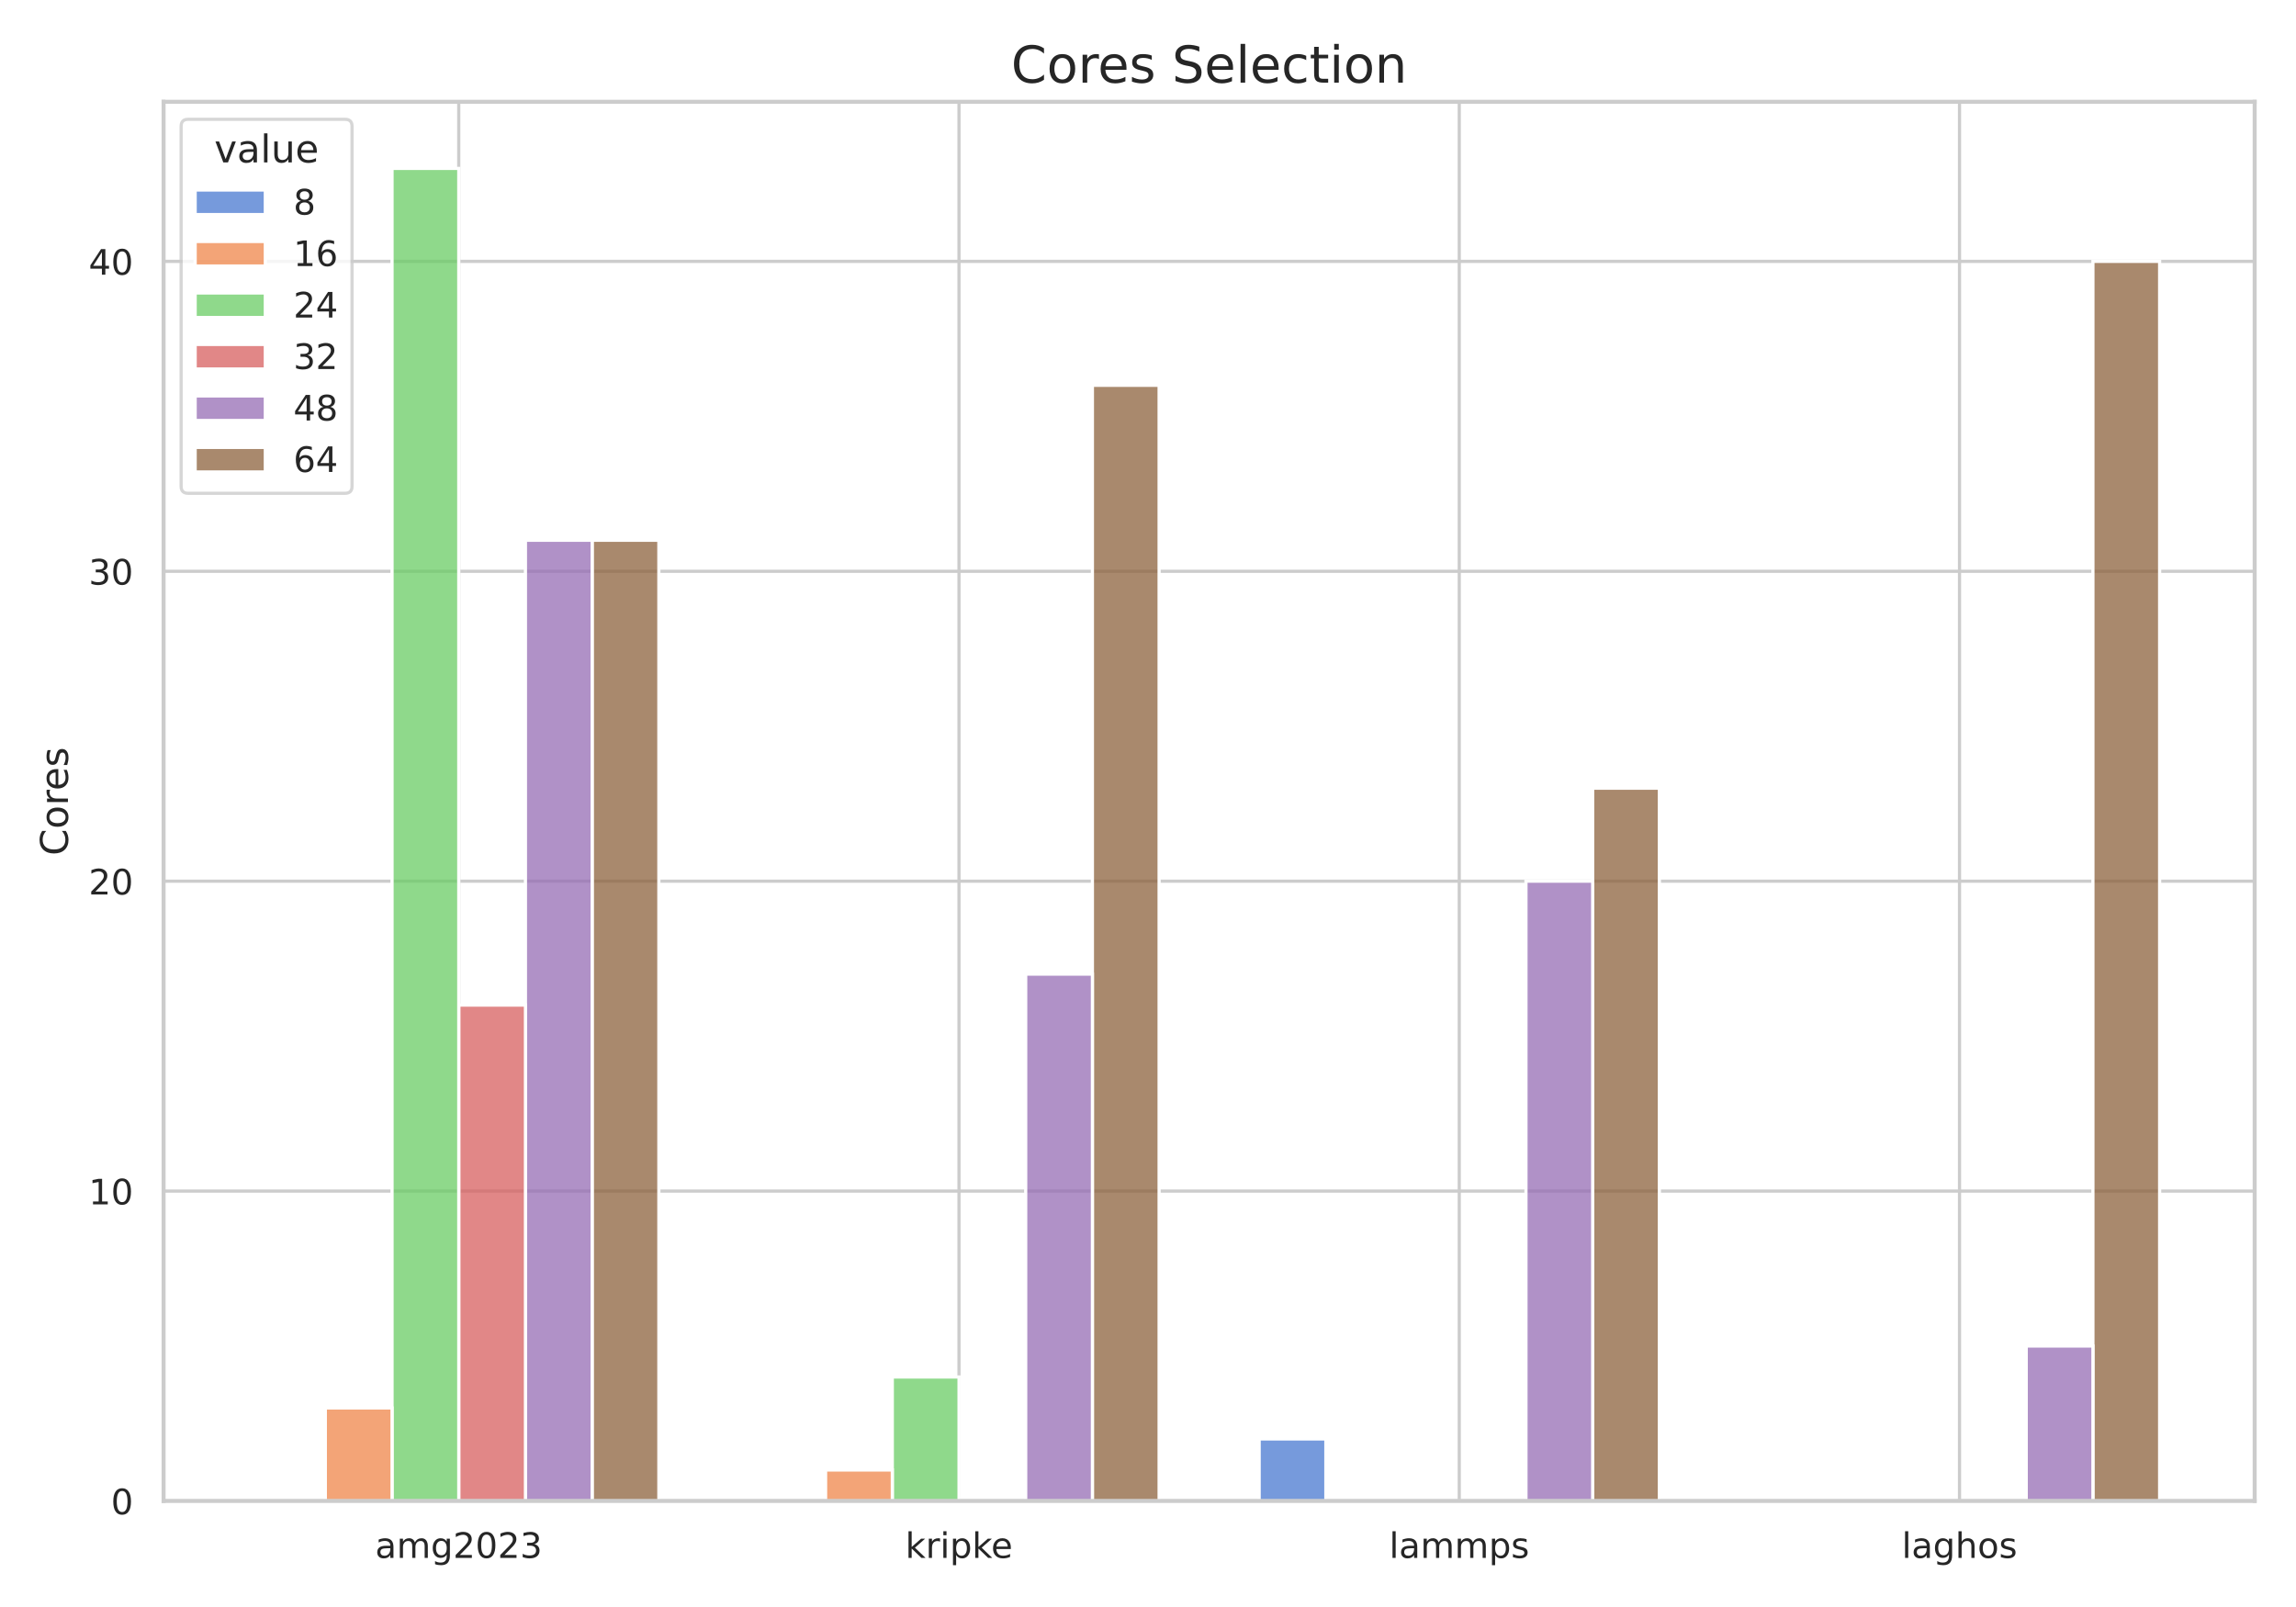
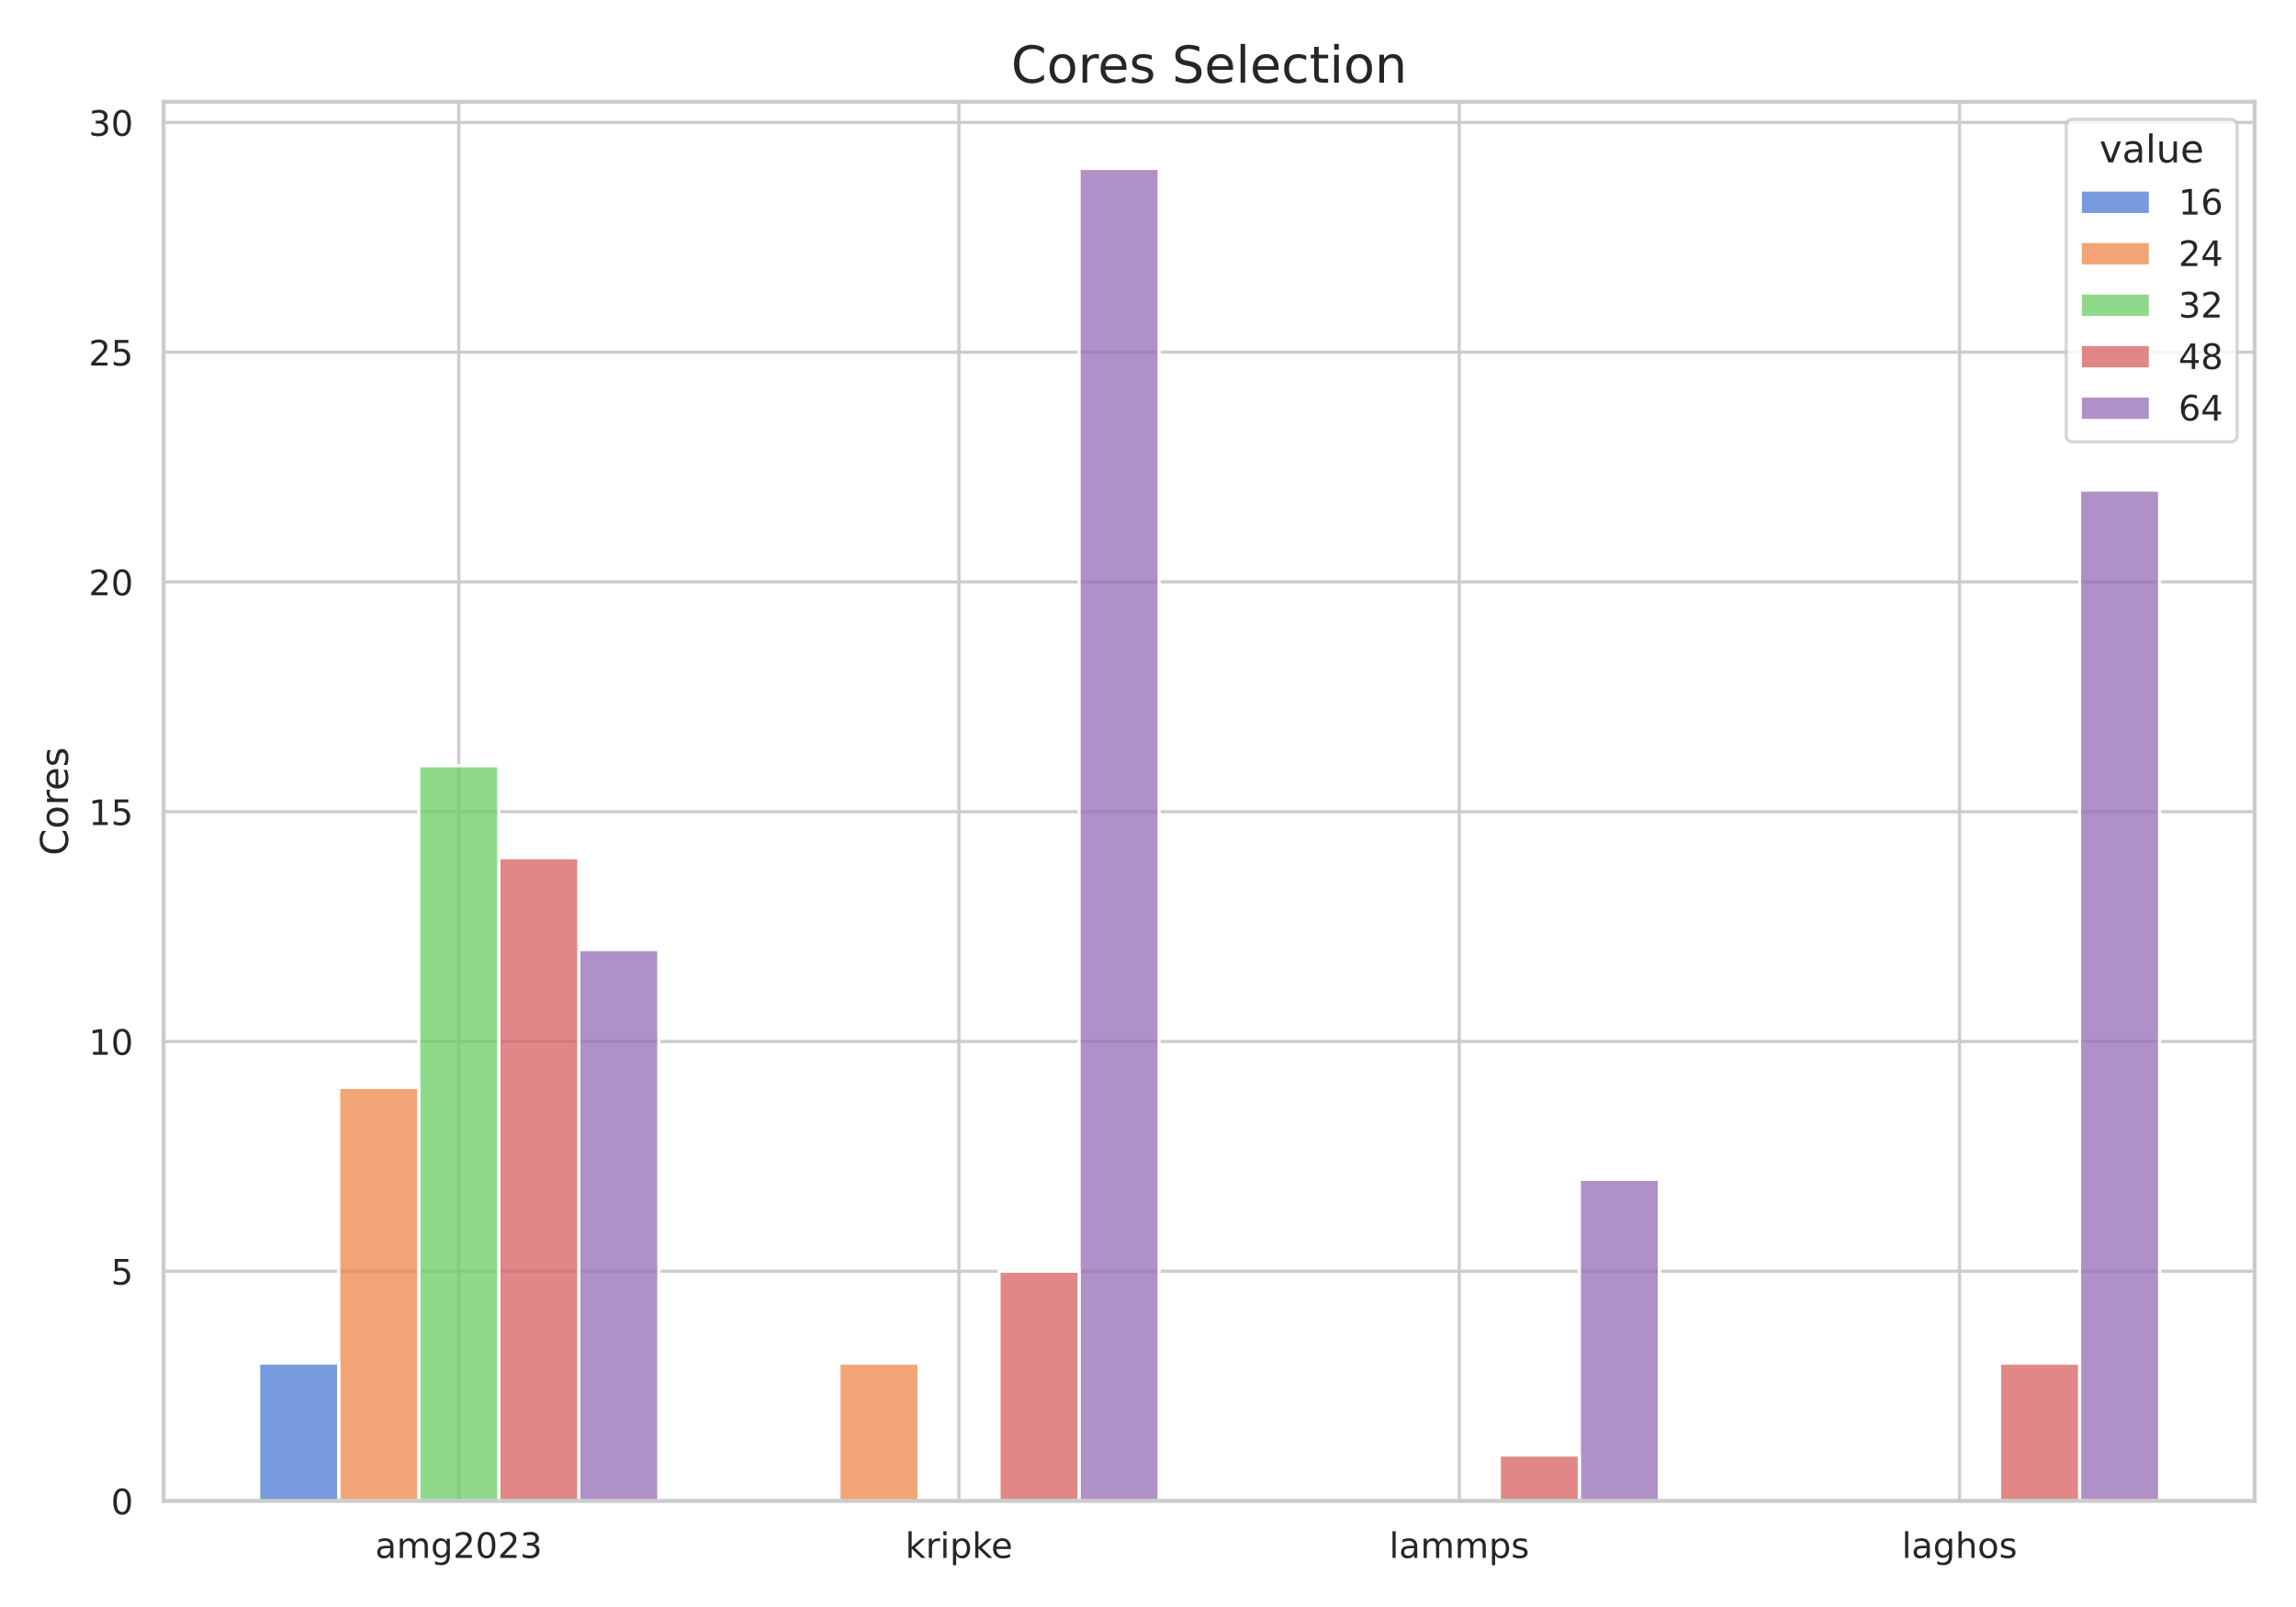
<svg xmlns="http://www.w3.org/2000/svg" xmlns:xlink="http://www.w3.org/1999/xlink" width="720pt" height="504pt" viewBox="0 0 720 504" version="1.1">
  <defs>
    <style type="text/css">*{stroke-linejoin: round; stroke-linecap: butt}</style>
  </defs>
  <g id="figure_1">
    <g id="patch_1">
      <path d="M 0 504  L 720 504  L 720 0  L 0 0  z " style="fill: #ffffff" />
    </g>
    <g id="axes_1">
      <g id="patch_2">
        <path d="M 51.3 470.74  L 707.04 470.74  L 707.04 31.92  L 51.3 31.92  z " style="fill: #ffffff" />
      </g>
      <g id="matplotlib.axis_1">
        <g id="xtick_1">
          <g id="line2d_1">
-             <path d="M 143.857 470.74  L 143.857 31.92  " clip-path="url(#p93ac046594)" style="fill: none; stroke: #cccccc; stroke-linecap: round" />
+             <path d="M 143.857 470.74  L 143.857 31.92  " clip-path="url(#pafb8eb1671)" style="fill: none; stroke: #cccccc; stroke-linecap: round" />
          </g>
          <g id="text_1">
            <g style="fill: #262626" transform="translate(117.6397 488.5983) scale(0.11 -0.11)">
              <defs>
                <path id="DejaVuSans-61" d="M 2194 1759  Q 1497 1759 1228 1600  Q 959 1441 959 1056  Q 959 750 1161 570  Q 1363 391 1709 391  Q 2188 391 2477 730  Q 2766 1069 2766 1631  L 2766 1759  L 2194 1759  z M 3341 1997  L 3341 0  L 2766 0  L 2766 531  Q 2569 213 2275 61  Q 1981 -91 1556 -91  Q 1019 -91 701 211  Q 384 513 384 1019  Q 384 1609 779 1909  Q 1175 2209 1959 2209  L 2766 2209  L 2766 2266  Q 2766 2663 2505 2880  Q 2244 3097 1772 3097  Q 1472 3097 1187 3025  Q 903 2953 641 2809  L 641 3341  Q 956 3463 1253 3523  Q 1550 3584 1831 3584  Q 2591 3584 2966 3190  Q 3341 2797 3341 1997  z " transform="scale(0.015625)" />
                <path id="DejaVuSans-6d" d="M 3328 2828  Q 3544 3216 3844 3400  Q 4144 3584 4550 3584  Q 5097 3584 5394 3201  Q 5691 2819 5691 2113  L 5691 0  L 5113 0  L 5113 2094  Q 5113 2597 4934 2840  Q 4756 3084 4391 3084  Q 3944 3084 3684 2787  Q 3425 2491 3425 1978  L 3425 0  L 2847 0  L 2847 2094  Q 2847 2600 2669 2842  Q 2491 3084 2119 3084  Q 1678 3084 1418 2786  Q 1159 2488 1159 1978  L 1159 0  L 581 0  L 581 3500  L 1159 3500  L 1159 2956  Q 1356 3278 1631 3431  Q 1906 3584 2284 3584  Q 2666 3584 2933 3390  Q 3200 3197 3328 2828  z " transform="scale(0.015625)" />
                <path id="DejaVuSans-67" d="M 2906 1791  Q 2906 2416 2648 2759  Q 2391 3103 1925 3103  Q 1463 3103 1205 2759  Q 947 2416 947 1791  Q 947 1169 1205 825  Q 1463 481 1925 481  Q 2391 481 2648 825  Q 2906 1169 2906 1791  z M 3481 434  Q 3481 -459 3084 -895  Q 2688 -1331 1869 -1331  Q 1566 -1331 1297 -1286  Q 1028 -1241 775 -1147  L 775 -588  Q 1028 -725 1275 -790  Q 1522 -856 1778 -856  Q 2344 -856 2625 -561  Q 2906 -266 2906 331  L 2906 616  Q 2728 306 2450 153  Q 2172 0 1784 0  Q 1141 0 747 490  Q 353 981 353 1791  Q 353 2603 747 3093  Q 1141 3584 1784 3584  Q 2172 3584 2450 3431  Q 2728 3278 2906 2969  L 2906 3500  L 3481 3500  L 3481 434  z " transform="scale(0.015625)" />
                <path id="DejaVuSans-32" d="M 1228 531  L 3431 531  L 3431 0  L 469 0  L 469 531  Q 828 903 1448 1529  Q 2069 2156 2228 2338  Q 2531 2678 2651 2914  Q 2772 3150 2772 3378  Q 2772 3750 2511 3984  Q 2250 4219 1831 4219  Q 1534 4219 1204 4116  Q 875 4013 500 3803  L 500 4441  Q 881 4594 1212 4672  Q 1544 4750 1819 4750  Q 2544 4750 2975 4387  Q 3406 4025 3406 3419  Q 3406 3131 3298 2873  Q 3191 2616 2906 2266  Q 2828 2175 2409 1742  Q 1991 1309 1228 531  z " transform="scale(0.015625)" />
                <path id="DejaVuSans-30" d="M 2034 4250  Q 1547 4250 1301 3770  Q 1056 3291 1056 2328  Q 1056 1369 1301 889  Q 1547 409 2034 409  Q 2525 409 2770 889  Q 3016 1369 3016 2328  Q 3016 3291 2770 3770  Q 2525 4250 2034 4250  z M 2034 4750  Q 2819 4750 3233 4129  Q 3647 3509 3647 2328  Q 3647 1150 3233 529  Q 2819 -91 2034 -91  Q 1250 -91 836 529  Q 422 1150 422 2328  Q 422 3509 836 4129  Q 1250 4750 2034 4750  z " transform="scale(0.015625)" />
                <path id="DejaVuSans-33" d="M 2597 2516  Q 3050 2419 3304 2112  Q 3559 1806 3559 1356  Q 3559 666 3084 287  Q 2609 -91 1734 -91  Q 1441 -91 1130 -33  Q 819 25 488 141  L 488 750  Q 750 597 1062 519  Q 1375 441 1716 441  Q 2309 441 2620 675  Q 2931 909 2931 1356  Q 2931 1769 2642 2001  Q 2353 2234 1838 2234  L 1294 2234  L 1294 2753  L 1863 2753  Q 2328 2753 2575 2939  Q 2822 3125 2822 3475  Q 2822 3834 2567 4026  Q 2313 4219 1838 4219  Q 1578 4219 1281 4162  Q 984 4106 628 3988  L 628 4550  Q 988 4650 1302 4700  Q 1616 4750 1894 4750  Q 2613 4750 3031 4423  Q 3450 4097 3450 3541  Q 3450 3153 3228 2886  Q 3006 2619 2597 2516  z " transform="scale(0.015625)" />
              </defs>
              <use xlink:href="#DejaVuSans-61" />
              <use xlink:href="#DejaVuSans-6d" x="61.279" />
              <use xlink:href="#DejaVuSans-67" x="158.691" />
              <use xlink:href="#DejaVuSans-32" x="222.168" />
              <use xlink:href="#DejaVuSans-30" x="285.791" />
              <use xlink:href="#DejaVuSans-32" x="349.414" />
              <use xlink:href="#DejaVuSans-33" x="413.037" />
            </g>
          </g>
        </g>
        <g id="xtick_2">
          <g id="line2d_2">
-             <path d="M 300.732 470.74  L 300.732 31.92  " clip-path="url(#p93ac046594)" style="fill: none; stroke: #cccccc; stroke-linecap: round" />
+             <path d="M 300.732 470.74  L 300.732 31.92  " clip-path="url(#pafb8eb1671)" style="fill: none; stroke: #cccccc; stroke-linecap: round" />
          </g>
          <g id="text_2">
            <g style="fill: #262626" transform="translate(283.897 488.5983) scale(0.11 -0.11)">
              <defs>
                <path id="DejaVuSans-6b" d="M 581 4863  L 1159 4863  L 1159 1991  L 2875 3500  L 3609 3500  L 1753 1863  L 3688 0  L 2938 0  L 1159 1709  L 1159 0  L 581 0  L 581 4863  z " transform="scale(0.015625)" />
                <path id="DejaVuSans-72" d="M 2631 2963  Q 2534 3019 2420 3045  Q 2306 3072 2169 3072  Q 1681 3072 1420 2755  Q 1159 2438 1159 1844  L 1159 0  L 581 0  L 581 3500  L 1159 3500  L 1159 2956  Q 1341 3275 1631 3429  Q 1922 3584 2338 3584  Q 2397 3584 2469 3576  Q 2541 3569 2628 3553  L 2631 2963  z " transform="scale(0.015625)" />
                <path id="DejaVuSans-69" d="M 603 3500  L 1178 3500  L 1178 0  L 603 0  L 603 3500  z M 603 4863  L 1178 4863  L 1178 4134  L 603 4134  L 603 4863  z " transform="scale(0.015625)" />
                <path id="DejaVuSans-70" d="M 1159 525  L 1159 -1331  L 581 -1331  L 581 3500  L 1159 3500  L 1159 2969  Q 1341 3281 1617 3432  Q 1894 3584 2278 3584  Q 2916 3584 3314 3078  Q 3713 2572 3713 1747  Q 3713 922 3314 415  Q 2916 -91 2278 -91  Q 1894 -91 1617 61  Q 1341 213 1159 525  z M 3116 1747  Q 3116 2381 2855 2742  Q 2594 3103 2138 3103  Q 1681 3103 1420 2742  Q 1159 2381 1159 1747  Q 1159 1113 1420 752  Q 1681 391 2138 391  Q 2594 391 2855 752  Q 3116 1113 3116 1747  z " transform="scale(0.015625)" />
                <path id="DejaVuSans-65" d="M 3597 1894  L 3597 1613  L 953 1613  Q 991 1019 1311 708  Q 1631 397 2203 397  Q 2534 397 2845 478  Q 3156 559 3463 722  L 3463 178  Q 3153 47 2828 -22  Q 2503 -91 2169 -91  Q 1331 -91 842 396  Q 353 884 353 1716  Q 353 2575 817 3079  Q 1281 3584 2069 3584  Q 2775 3584 3186 3129  Q 3597 2675 3597 1894  z M 3022 2063  Q 3016 2534 2758 2815  Q 2500 3097 2075 3097  Q 1594 3097 1305 2825  Q 1016 2553 972 2059  L 3022 2063  z " transform="scale(0.015625)" />
              </defs>
              <use xlink:href="#DejaVuSans-6b" />
              <use xlink:href="#DejaVuSans-72" x="57.91" />
              <use xlink:href="#DejaVuSans-69" x="99.023" />
              <use xlink:href="#DejaVuSans-70" x="126.807" />
              <use xlink:href="#DejaVuSans-6b" x="190.283" />
              <use xlink:href="#DejaVuSans-65" x="244.568" />
            </g>
          </g>
        </g>
        <g id="xtick_3">
          <g id="line2d_3">
-             <path d="M 457.608 470.74  L 457.608 31.92  " clip-path="url(#p93ac046594)" style="fill: none; stroke: #cccccc; stroke-linecap: round" />
+             <path d="M 457.608 470.74  L 457.608 31.92  " clip-path="url(#pafb8eb1671)" style="fill: none; stroke: #cccccc; stroke-linecap: round" />
          </g>
          <g id="text_3">
            <g style="fill: #262626" transform="translate(435.6379 488.5983) scale(0.11 -0.11)">
              <defs>
                <path id="DejaVuSans-6c" d="M 603 4863  L 1178 4863  L 1178 0  L 603 0  L 603 4863  z " transform="scale(0.015625)" />
                <path id="DejaVuSans-73" d="M 2834 3397  L 2834 2853  Q 2591 2978 2328 3040  Q 2066 3103 1784 3103  Q 1356 3103 1142 2972  Q 928 2841 928 2578  Q 928 2378 1081 2264  Q 1234 2150 1697 2047  L 1894 2003  Q 2506 1872 2764 1633  Q 3022 1394 3022 966  Q 3022 478 2636 193  Q 2250 -91 1575 -91  Q 1294 -91 989 -36  Q 684 19 347 128  L 347 722  Q 666 556 975 473  Q 1284 391 1588 391  Q 1994 391 2212 530  Q 2431 669 2431 922  Q 2431 1156 2273 1281  Q 2116 1406 1581 1522  L 1381 1569  Q 847 1681 609 1914  Q 372 2147 372 2553  Q 372 3047 722 3315  Q 1072 3584 1716 3584  Q 2034 3584 2315 3537  Q 2597 3491 2834 3397  z " transform="scale(0.015625)" />
              </defs>
              <use xlink:href="#DejaVuSans-6c" />
              <use xlink:href="#DejaVuSans-61" x="27.783" />
              <use xlink:href="#DejaVuSans-6d" x="89.062" />
              <use xlink:href="#DejaVuSans-6d" x="186.475" />
              <use xlink:href="#DejaVuSans-70" x="283.887" />
              <use xlink:href="#DejaVuSans-73" x="347.363" />
            </g>
          </g>
        </g>
        <g id="xtick_4">
          <g id="line2d_4">
-             <path d="M 614.483 470.74  L 614.483 31.92  " clip-path="url(#p93ac046594)" style="fill: none; stroke: #cccccc; stroke-linecap: round" />
+             <path d="M 614.483 470.74  L 614.483 31.92  " clip-path="url(#pafb8eb1671)" style="fill: none; stroke: #cccccc; stroke-linecap: round" />
          </g>
          <g id="text_4">
            <g style="fill: #262626" transform="translate(596.3772 488.5983) scale(0.11 -0.11)">
              <defs>
                <path id="DejaVuSans-68" d="M 3513 2113  L 3513 0  L 2938 0  L 2938 2094  Q 2938 2591 2744 2837  Q 2550 3084 2163 3084  Q 1697 3084 1428 2787  Q 1159 2491 1159 1978  L 1159 0  L 581 0  L 581 4863  L 1159 4863  L 1159 2956  Q 1366 3272 1645 3428  Q 1925 3584 2291 3584  Q 2894 3584 3203 3211  Q 3513 2838 3513 2113  z " transform="scale(0.015625)" />
                <path id="DejaVuSans-6f" d="M 1959 3097  Q 1497 3097 1228 2736  Q 959 2375 959 1747  Q 959 1119 1226 758  Q 1494 397 1959 397  Q 2419 397 2687 759  Q 2956 1122 2956 1747  Q 2956 2369 2687 2733  Q 2419 3097 1959 3097  z M 1959 3584  Q 2709 3584 3137 3096  Q 3566 2609 3566 1747  Q 3566 888 3137 398  Q 2709 -91 1959 -91  Q 1206 -91 779 398  Q 353 888 353 1747  Q 353 2609 779 3096  Q 1206 3584 1959 3584  z " transform="scale(0.015625)" />
              </defs>
              <use xlink:href="#DejaVuSans-6c" />
              <use xlink:href="#DejaVuSans-61" x="27.783" />
              <use xlink:href="#DejaVuSans-67" x="89.062" />
              <use xlink:href="#DejaVuSans-68" x="152.539" />
              <use xlink:href="#DejaVuSans-6f" x="215.918" />
              <use xlink:href="#DejaVuSans-73" x="277.1" />
            </g>
          </g>
        </g>
      </g>
      <g id="matplotlib.axis_2">
        <g id="ytick_1">
          <g id="line2d_5">
-             <path d="M 51.3 470.74  L 707.04 470.74  " clip-path="url(#p93ac046594)" style="fill: none; stroke: #cccccc; stroke-linecap: round" />
+             <path d="M 51.3 470.74  L 707.04 470.74  " clip-path="url(#pafb8eb1671)" style="fill: none; stroke: #cccccc; stroke-linecap: round" />
          </g>
          <g id="text_5">
            <g style="fill: #262626" transform="translate(34.80125 474.9191) scale(0.11 -0.11)">
              <use xlink:href="#DejaVuSans-30" />
            </g>
          </g>
        </g>
        <g id="ytick_2">
          <g id="line2d_6">
-             <path d="M 51.3 373.548  L 707.04 373.548  " clip-path="url(#p93ac046594)" style="fill: none; stroke: #cccccc; stroke-linecap: round" />
+             <path d="M 51.3 398.684  L 707.04 398.684  " clip-path="url(#pafb8eb1671)" style="fill: none; stroke: #cccccc; stroke-linecap: round" />
          </g>
          <g id="text_6">
-             <g style="fill: #262626" transform="translate(27.8025 377.7276) scale(0.11 -0.11)">
+             <g style="fill: #262626" transform="translate(34.80125 402.8633) scale(0.11 -0.11)">
+               <defs>
+                 <path id="DejaVuSans-35" d="M 691 4666  L 3169 4666  L 3169 4134  L 1269 4134  L 1269 2991  Q 1406 3038 1543 3061  Q 1681 3084 1819 3084  Q 2600 3084 3056 2656  Q 3513 2228 3513 1497  Q 3513 744 3044 326  Q 2575 -91 1722 -91  Q 1428 -91 1123 -41  Q 819 9 494 109  L 494 744  Q 775 591 1075 516  Q 1375 441 1709 441  Q 2250 441 2565 725  Q 2881 1009 2881 1497  Q 2881 1984 2565 2268  Q 2250 2553 1709 2553  Q 1456 2553 1204 2497  Q 953 2441 691 2322  L 691 4666  z " transform="scale(0.015625)" />
+               </defs>
+               <use xlink:href="#DejaVuSans-35" />
+             </g>
+           </g>
+         </g>
+         <g id="ytick_3">
+           <g id="line2d_7">
+             <path d="M 51.3 326.628  L 707.04 326.628  " clip-path="url(#pafb8eb1671)" style="fill: none; stroke: #cccccc; stroke-linecap: round" />
+           </g>
+           <g id="text_7">
+             <g style="fill: #262626" transform="translate(27.8025 330.8075) scale(0.11 -0.11)">
              <defs>
                <path id="DejaVuSans-31" d="M 794 531  L 1825 531  L 1825 4091  L 703 3866  L 703 4441  L 1819 4666  L 2450 4666  L 2450 531  L 3481 531  L 3481 0  L 794 0  L 794 531  z " transform="scale(0.015625)" />
              </defs>
              <use xlink:href="#DejaVuSans-31" />
              <use xlink:href="#DejaVuSans-30" x="63.623" />
            </g>
          </g>
        </g>
-         <g id="ytick_3">
-           <g id="line2d_7">
-             <path d="M 51.3 276.357  L 707.04 276.357  " clip-path="url(#p93ac046594)" style="fill: none; stroke: #cccccc; stroke-linecap: round" />
-           </g>
-           <g id="text_7">
-             <g style="fill: #262626" transform="translate(27.8025 280.536) scale(0.11 -0.11)">
+         <g id="ytick_4">
+           <g id="line2d_8">
+             <path d="M 51.3 254.573  L 707.04 254.573  " clip-path="url(#pafb8eb1671)" style="fill: none; stroke: #cccccc; stroke-linecap: round" />
+           </g>
+           <g id="text_8">
+             <g style="fill: #262626" transform="translate(27.8025 258.7517) scale(0.11 -0.11)">
+               <use xlink:href="#DejaVuSans-31" />
+               <use xlink:href="#DejaVuSans-35" x="63.623" />
+             </g>
+           </g>
+         </g>
+         <g id="ytick_5">
+           <g id="line2d_9">
+             <path d="M 51.3 182.517  L 707.04 182.517  " clip-path="url(#pafb8eb1671)" style="fill: none; stroke: #cccccc; stroke-linecap: round" />
+           </g>
+           <g id="text_9">
+             <g style="fill: #262626" transform="translate(27.8025 186.6958) scale(0.11 -0.11)">
              <use xlink:href="#DejaVuSans-32" />
              <use xlink:href="#DejaVuSans-30" x="63.623" />
            </g>
          </g>
        </g>
-         <g id="ytick_4">
-           <g id="line2d_8">
-             <path d="M 51.3 179.165  L 707.04 179.165  " clip-path="url(#p93ac046594)" style="fill: none; stroke: #cccccc; stroke-linecap: round" />
-           </g>
-           <g id="text_8">
-             <g style="fill: #262626" transform="translate(27.8025 183.3444) scale(0.11 -0.11)">
+         <g id="ytick_6">
+           <g id="line2d_10">
+             <path d="M 51.3 110.461  L 707.04 110.461  " clip-path="url(#pafb8eb1671)" style="fill: none; stroke: #cccccc; stroke-linecap: round" />
+           </g>
+           <g id="text_10">
+             <g style="fill: #262626" transform="translate(27.8025 114.64) scale(0.11 -0.11)">
+               <use xlink:href="#DejaVuSans-32" />
+               <use xlink:href="#DejaVuSans-35" x="63.623" />
+             </g>
+           </g>
+         </g>
+         <g id="ytick_7">
+           <g id="line2d_11">
+             <path d="M 51.3 38.405  L 707.04 38.405  " clip-path="url(#pafb8eb1671)" style="fill: none; stroke: #cccccc; stroke-linecap: round" />
+           </g>
+           <g id="text_11">
+             <g style="fill: #262626" transform="translate(27.8025 42.58416) scale(0.11 -0.11)">
              <use xlink:href="#DejaVuSans-33" />
              <use xlink:href="#DejaVuSans-30" x="63.623" />
            </g>
          </g>
        </g>
-         <g id="ytick_5">
-           <g id="line2d_9">
-             <path d="M 51.3 81.974  L 707.04 81.974  " clip-path="url(#p93ac046594)" style="fill: none; stroke: #cccccc; stroke-linecap: round" />
-           </g>
-           <g id="text_9">
-             <g style="fill: #262626" transform="translate(27.8025 86.15281) scale(0.11 -0.11)">
-               <defs>
-                 <path id="DejaVuSans-34" d="M 2419 4116  L 825 1625  L 2419 1625  L 2419 4116  z M 2253 4666  L 3047 4666  L 3047 1625  L 3713 1625  L 3713 1100  L 3047 1100  L 3047 0  L 2419 0  L 2419 1100  L 313 1100  L 313 1709  L 2253 4666  z " transform="scale(0.015625)" />
-               </defs>
-               <use xlink:href="#DejaVuSans-34" />
-               <use xlink:href="#DejaVuSans-30" x="63.623" />
-             </g>
-           </g>
-         </g>
-         <g id="text_10">
+         <g id="text_12">
          <g style="fill: #262626" transform="translate(21.30688 268.34) rotate(-90) scale(0.12 -0.12)">
            <defs>
              <path id="DejaVuSans-43" d="M 4122 4306  L 4122 3641  Q 3803 3938 3442 4084  Q 3081 4231 2675 4231  Q 1875 4231 1450 3742  Q 1025 3253 1025 2328  Q 1025 1406 1450 917  Q 1875 428 2675 428  Q 3081 428 3442 575  Q 3803 722 4122 1019  L 4122 359  Q 3791 134 3420 21  Q 3050 -91 2638 -91  Q 1578 -91 968 557  Q 359 1206 359 2328  Q 359 3453 968 4101  Q 1578 4750 2638 4750  Q 3056 4750 3426 4639  Q 3797 4528 4122 4306  z " transform="scale(0.015625)" />
            </defs>
            <use xlink:href="#DejaVuSans-43" />
            <use xlink:href="#DejaVuSans-6f" x="69.824" />
            <use xlink:href="#DejaVuSans-72" x="131.006" />
            <use xlink:href="#DejaVuSans-65" x="169.869" />
            <use xlink:href="#DejaVuSans-73" x="231.393" />
          </g>
        </g>
      </g>
      <g id="patch_3">
-         <path d="M 185.69 470.74  L 206.607 470.74  L 206.607 169.446  L 185.69 169.446  z " clip-path="url(#p93ac046594)" style="fill: #8c613c; fill-opacity: 0.75; stroke: #ffffff; stroke-linejoin: miter" />
+         <path d="M 181.507 470.74  L 206.607 470.74  L 206.607 297.806  L 181.507 297.806  z " clip-path="url(#pafb8eb1671)" style="fill: #956cb4; fill-opacity: 0.75; stroke: #ffffff; stroke-linejoin: miter" />
      </g>
      <g id="patch_4">
-         <path d="M 342.566 470.74  L 363.482 470.74  L 363.482 120.85  L 342.566 120.85  z " clip-path="url(#p93ac046594)" style="fill: #8c613c; fill-opacity: 0.75; stroke: #ffffff; stroke-linejoin: miter" />
+         <path d="M 338.382 470.74  L 363.482 470.74  L 363.482 52.816  L 338.382 52.816  z " clip-path="url(#pafb8eb1671)" style="fill: #956cb4; fill-opacity: 0.75; stroke: #ffffff; stroke-linejoin: miter" />
      </g>
      <g id="patch_5">
-         <path d="M 499.441 470.74  L 520.358 470.74  L 520.358 247.199  L 499.441 247.199  z " clip-path="url(#p93ac046594)" style="fill: #8c613c; fill-opacity: 0.75; stroke: #ffffff; stroke-linejoin: miter" />
+         <path d="M 495.258 470.74  L 520.358 470.74  L 520.358 369.862  L 495.258 369.862  z " clip-path="url(#pafb8eb1671)" style="fill: #956cb4; fill-opacity: 0.75; stroke: #ffffff; stroke-linejoin: miter" />
      </g>
      <g id="patch_6">
-         <path d="M 656.317 470.74  L 677.234 470.74  L 677.234 81.974  L 656.317 81.974  z " clip-path="url(#p93ac046594)" style="fill: #8c613c; fill-opacity: 0.75; stroke: #ffffff; stroke-linejoin: miter" />
+         <path d="M 652.134 470.74  L 677.234 470.74  L 677.234 153.694  L 652.134 153.694  z " clip-path="url(#pafb8eb1671)" style="fill: #956cb4; fill-opacity: 0.75; stroke: #ffffff; stroke-linejoin: miter" />
      </g>
      <g id="patch_7">
-         <path d="M 164.773 470.74  L 185.69 470.74  L 185.69 169.446  L 164.773 169.446  z " clip-path="url(#p93ac046594)" style="fill: #956cb4; fill-opacity: 0.75; stroke: #ffffff; stroke-linejoin: miter" />
+         <path d="M 156.407 470.74  L 181.507 470.74  L 181.507 268.984  L 156.407 268.984  z " clip-path="url(#pafb8eb1671)" style="fill: #d65f5f; fill-opacity: 0.75; stroke: #ffffff; stroke-linejoin: miter" />
      </g>
      <g id="patch_8">
-         <path d="M 321.649 470.74  L 342.566 470.74  L 342.566 305.514  L 321.649 305.514  z " clip-path="url(#p93ac046594)" style="fill: #956cb4; fill-opacity: 0.75; stroke: #ffffff; stroke-linejoin: miter" />
+         <path d="M 313.282 470.74  L 338.382 470.74  L 338.382 398.684  L 313.282 398.684  z " clip-path="url(#pafb8eb1671)" style="fill: #d65f5f; fill-opacity: 0.75; stroke: #ffffff; stroke-linejoin: miter" />
      </g>
      <g id="patch_9">
-         <path d="M 478.525 470.74  L 499.441 470.74  L 499.441 276.357  L 478.525 276.357  z " clip-path="url(#p93ac046594)" style="fill: #956cb4; fill-opacity: 0.75; stroke: #ffffff; stroke-linejoin: miter" />
+         <path d="M 470.158 470.74  L 495.258 470.74  L 495.258 456.329  L 470.158 456.329  z " clip-path="url(#pafb8eb1671)" style="fill: #d65f5f; fill-opacity: 0.75; stroke: #ffffff; stroke-linejoin: miter" />
      </g>
      <g id="patch_10">
-         <path d="M 635.4 470.74  L 656.317 470.74  L 656.317 422.144  L 635.4 422.144  z " clip-path="url(#p93ac046594)" style="fill: #956cb4; fill-opacity: 0.75; stroke: #ffffff; stroke-linejoin: miter" />
+         <path d="M 627.033 470.74  L 652.134 470.74  L 652.134 427.507  L 627.033 427.507  z " clip-path="url(#pafb8eb1671)" style="fill: #d65f5f; fill-opacity: 0.75; stroke: #ffffff; stroke-linejoin: miter" />
      </g>
      <g id="patch_11">
-         <path d="M 143.857 470.74  L 164.773 470.74  L 164.773 315.233  L 143.857 315.233  z " clip-path="url(#p93ac046594)" style="fill: #d65f5f; fill-opacity: 0.75; stroke: #ffffff; stroke-linejoin: miter" />
+         <path d="M 131.307 470.74  L 156.407 470.74  L 156.407 240.161  L 131.307 240.161  z " clip-path="url(#pafb8eb1671)" style="fill: #6acc64; fill-opacity: 0.75; stroke: #ffffff; stroke-linejoin: miter" />
      </g>
      <g id="patch_12">
-         <path d="M 300.732 470.74  L 321.649 470.74  L 321.649 470.74  L 300.732 470.74  z " clip-path="url(#p93ac046594)" style="fill: #d65f5f; fill-opacity: 0.75; stroke: #ffffff; stroke-linejoin: miter" />
+         <path d="M 288.182 470.74  L 313.282 470.74  L 313.282 470.74  L 288.182 470.74  z " clip-path="url(#pafb8eb1671)" style="fill: #6acc64; fill-opacity: 0.75; stroke: #ffffff; stroke-linejoin: miter" />
      </g>
      <g id="patch_13">
-         <path d="M 457.608 470.74  L 478.525 470.74  L 478.525 470.74  L 457.608 470.74  z " clip-path="url(#p93ac046594)" style="fill: #d65f5f; fill-opacity: 0.75; stroke: #ffffff; stroke-linejoin: miter" />
+         <path d="M 445.058 470.74  L 470.158 470.74  L 470.158 470.74  L 445.058 470.74  z " clip-path="url(#pafb8eb1671)" style="fill: #6acc64; fill-opacity: 0.75; stroke: #ffffff; stroke-linejoin: miter" />
      </g>
      <g id="patch_14">
-         <path d="M 614.483 470.74  L 635.4 470.74  L 635.4 470.74  L 614.483 470.74  z " clip-path="url(#p93ac046594)" style="fill: #d65f5f; fill-opacity: 0.75; stroke: #ffffff; stroke-linejoin: miter" />
+         <path d="M 601.933 470.74  L 627.033 470.74  L 627.033 470.74  L 601.933 470.74  z " clip-path="url(#pafb8eb1671)" style="fill: #6acc64; fill-opacity: 0.75; stroke: #ffffff; stroke-linejoin: miter" />
      </g>
      <g id="patch_15">
-         <path d="M 122.94 470.74  L 143.857 470.74  L 143.857 52.816  L 122.94 52.816  z " clip-path="url(#p93ac046594)" style="fill: #6acc64; fill-opacity: 0.75; stroke: #ffffff; stroke-linejoin: miter" />
+         <path d="M 106.206 470.74  L 131.307 470.74  L 131.307 341.04  L 106.206 341.04  z " clip-path="url(#pafb8eb1671)" style="fill: #ee854a; fill-opacity: 0.75; stroke: #ffffff; stroke-linejoin: miter" />
      </g>
      <g id="patch_16">
-         <path d="M 279.815 470.74  L 300.732 470.74  L 300.732 431.863  L 279.815 431.863  z " clip-path="url(#p93ac046594)" style="fill: #6acc64; fill-opacity: 0.75; stroke: #ffffff; stroke-linejoin: miter" />
+         <path d="M 263.082 470.74  L 288.182 470.74  L 288.182 427.507  L 263.082 427.507  z " clip-path="url(#pafb8eb1671)" style="fill: #ee854a; fill-opacity: 0.75; stroke: #ffffff; stroke-linejoin: miter" />
      </g>
      <g id="patch_17">
-         <path d="M 436.691 470.74  L 457.608 470.74  L 457.608 470.74  L 436.691 470.74  z " clip-path="url(#p93ac046594)" style="fill: #6acc64; fill-opacity: 0.75; stroke: #ffffff; stroke-linejoin: miter" />
+         <path d="M 419.958 470.74  L 445.058 470.74  L 445.058 470.74  L 419.958 470.74  z " clip-path="url(#pafb8eb1671)" style="fill: #ee854a; fill-opacity: 0.75; stroke: #ffffff; stroke-linejoin: miter" />
      </g>
      <g id="patch_18">
-         <path d="M 593.567 470.74  L 614.483 470.74  L 614.483 470.74  L 593.567 470.74  z " clip-path="url(#p93ac046594)" style="fill: #6acc64; fill-opacity: 0.75; stroke: #ffffff; stroke-linejoin: miter" />
+         <path d="M 576.833 470.74  L 601.933 470.74  L 601.933 470.74  L 576.833 470.74  z " clip-path="url(#pafb8eb1671)" style="fill: #ee854a; fill-opacity: 0.75; stroke: #ffffff; stroke-linejoin: miter" />
      </g>
      <g id="patch_19">
-         <path d="M 102.023 470.74  L 122.94 470.74  L 122.94 441.583  L 102.023 441.583  z " clip-path="url(#p93ac046594)" style="fill: #ee854a; fill-opacity: 0.75; stroke: #ffffff; stroke-linejoin: miter" />
+         <path d="M 81.106 470.74  L 106.206 470.74  L 106.206 427.507  L 81.106 427.507  z " clip-path="url(#pafb8eb1671)" style="fill: #4878d0; fill-opacity: 0.75; stroke: #ffffff; stroke-linejoin: miter" />
      </g>
      <g id="patch_20">
-         <path d="M 258.899 470.74  L 279.815 470.74  L 279.815 461.021  L 258.899 461.021  z " clip-path="url(#p93ac046594)" style="fill: #ee854a; fill-opacity: 0.75; stroke: #ffffff; stroke-linejoin: miter" />
+         <path d="M 237.982 470.74  L 263.082 470.74  L 263.082 470.74  L 237.982 470.74  z " clip-path="url(#pafb8eb1671)" style="fill: #4878d0; fill-opacity: 0.75; stroke: #ffffff; stroke-linejoin: miter" />
      </g>
      <g id="patch_21">
-         <path d="M 415.774 470.74  L 436.691 470.74  L 436.691 470.74  L 415.774 470.74  z " clip-path="url(#p93ac046594)" style="fill: #ee854a; fill-opacity: 0.75; stroke: #ffffff; stroke-linejoin: miter" />
+         <path d="M 394.858 470.74  L 419.958 470.74  L 419.958 470.74  L 394.858 470.74  z " clip-path="url(#pafb8eb1671)" style="fill: #4878d0; fill-opacity: 0.75; stroke: #ffffff; stroke-linejoin: miter" />
      </g>
      <g id="patch_22">
-         <path d="M 572.65 470.74  L 593.567 470.74  L 593.567 470.74  L 572.65 470.74  z " clip-path="url(#p93ac046594)" style="fill: #ee854a; fill-opacity: 0.75; stroke: #ffffff; stroke-linejoin: miter" />
+         <path d="M 551.733 470.74  L 576.833 470.74  L 576.833 470.74  L 551.733 470.74  z " clip-path="url(#pafb8eb1671)" style="fill: #4878d0; fill-opacity: 0.75; stroke: #ffffff; stroke-linejoin: miter" />
      </g>
      <g id="patch_23">
-         <path d="M 81.106 470.74  L 102.023 470.74  L 102.023 470.74  L 81.106 470.74  z " clip-path="url(#p93ac046594)" style="fill: #4878d0; fill-opacity: 0.75; stroke: #ffffff; stroke-linejoin: miter" />
+         <path d="M 51.3 470.74  L 51.3 31.92  " style="fill: none; stroke: #cccccc; stroke-width: 1.25; stroke-linejoin: miter; stroke-linecap: square" />
      </g>
      <g id="patch_24">
-         <path d="M 237.982 470.74  L 258.899 470.74  L 258.899 470.74  L 237.982 470.74  z " clip-path="url(#p93ac046594)" style="fill: #4878d0; fill-opacity: 0.75; stroke: #ffffff; stroke-linejoin: miter" />
+         <path d="M 707.04 470.74  L 707.04 31.92  " style="fill: none; stroke: #cccccc; stroke-width: 1.25; stroke-linejoin: miter; stroke-linecap: square" />
      </g>
      <g id="patch_25">
-         <path d="M 394.858 470.74  L 415.774 470.74  L 415.774 451.302  L 394.858 451.302  z " clip-path="url(#p93ac046594)" style="fill: #4878d0; fill-opacity: 0.75; stroke: #ffffff; stroke-linejoin: miter" />
+         <path d="M 51.3 470.74  L 707.04 470.74  " style="fill: none; stroke: #cccccc; stroke-width: 1.25; stroke-linejoin: miter; stroke-linecap: square" />
      </g>
      <g id="patch_26">
-         <path d="M 551.733 470.74  L 572.65 470.74  L 572.65 470.74  L 551.733 470.74  z " clip-path="url(#p93ac046594)" style="fill: #4878d0; fill-opacity: 0.75; stroke: #ffffff; stroke-linejoin: miter" />
-       </g>
-       <g id="patch_27">
-         <path d="M 51.3 470.74  L 51.3 31.92  " style="fill: none; stroke: #cccccc; stroke-width: 1.25; stroke-linejoin: miter; stroke-linecap: square" />
-       </g>
-       <g id="patch_28">
-         <path d="M 707.04 470.74  L 707.04 31.92  " style="fill: none; stroke: #cccccc; stroke-width: 1.25; stroke-linejoin: miter; stroke-linecap: square" />
-       </g>
-       <g id="patch_29">
-         <path d="M 51.3 470.74  L 707.04 470.74  " style="fill: none; stroke: #cccccc; stroke-width: 1.25; stroke-linejoin: miter; stroke-linecap: square" />
-       </g>
-       <g id="patch_30">
        <path d="M 51.3 31.92  L 707.04 31.92  " style="fill: none; stroke: #cccccc; stroke-width: 1.25; stroke-linejoin: miter; stroke-linecap: square" />
      </g>
-       <g id="text_11">
+       <g id="text_13">
        <g style="fill: #262626" transform="translate(317.0788 25.92) scale(0.16 -0.16)">
          <defs>
            <path id="DejaVuSans-20" transform="scale(0.015625)" />
            <path id="DejaVuSans-53" d="M 3425 4513  L 3425 3897  Q 3066 4069 2747 4153  Q 2428 4238 2131 4238  Q 1616 4238 1336 4038  Q 1056 3838 1056 3469  Q 1056 3159 1242 3001  Q 1428 2844 1947 2747  L 2328 2669  Q 3034 2534 3370 2195  Q 3706 1856 3706 1288  Q 3706 609 3251 259  Q 2797 -91 1919 -91  Q 1588 -91 1214 -16  Q 841 59 441 206  L 441 856  Q 825 641 1194 531  Q 1563 422 1919 422  Q 2459 422 2753 634  Q 3047 847 3047 1241  Q 3047 1584 2836 1778  Q 2625 1972 2144 2069  L 1759 2144  Q 1053 2284 737 2584  Q 422 2884 422 3419  Q 422 4038 858 4394  Q 1294 4750 2059 4750  Q 2388 4750 2728 4690  Q 3069 4631 3425 4513  z " transform="scale(0.015625)" />
            <path id="DejaVuSans-63" d="M 3122 3366  L 3122 2828  Q 2878 2963 2633 3030  Q 2388 3097 2138 3097  Q 1578 3097 1268 2742  Q 959 2388 959 1747  Q 959 1106 1268 751  Q 1578 397 2138 397  Q 2388 397 2633 464  Q 2878 531 3122 666  L 3122 134  Q 2881 22 2623 -34  Q 2366 -91 2075 -91  Q 1284 -91 818 406  Q 353 903 353 1747  Q 353 2603 823 3093  Q 1294 3584 2113 3584  Q 2378 3584 2631 3529  Q 2884 3475 3122 3366  z " transform="scale(0.015625)" />
            <path id="DejaVuSans-74" d="M 1172 4494  L 1172 3500  L 2356 3500  L 2356 3053  L 1172 3053  L 1172 1153  Q 1172 725 1289 603  Q 1406 481 1766 481  L 2356 481  L 2356 0  L 1766 0  Q 1100 0 847 248  Q 594 497 594 1153  L 594 3053  L 172 3053  L 172 3500  L 594 3500  L 594 4494  L 1172 4494  z " transform="scale(0.015625)" />
            <path id="DejaVuSans-6e" d="M 3513 2113  L 3513 0  L 2938 0  L 2938 2094  Q 2938 2591 2744 2837  Q 2550 3084 2163 3084  Q 1697 3084 1428 2787  Q 1159 2491 1159 1978  L 1159 0  L 581 0  L 581 3500  L 1159 3500  L 1159 2956  Q 1366 3272 1645 3428  Q 1925 3584 2291 3584  Q 2894 3584 3203 3211  Q 3513 2838 3513 2113  z " transform="scale(0.015625)" />
          </defs>
          <use xlink:href="#DejaVuSans-43" />
          <use xlink:href="#DejaVuSans-6f" x="69.824" />
          <use xlink:href="#DejaVuSans-72" x="131.006" />
          <use xlink:href="#DejaVuSans-65" x="169.869" />
          <use xlink:href="#DejaVuSans-73" x="231.393" />
          <use xlink:href="#DejaVuSans-20" x="283.492" />
          <use xlink:href="#DejaVuSans-53" x="315.279" />
          <use xlink:href="#DejaVuSans-65" x="378.756" />
          <use xlink:href="#DejaVuSans-6c" x="440.279" />
          <use xlink:href="#DejaVuSans-65" x="468.062" />
          <use xlink:href="#DejaVuSans-63" x="529.586" />
          <use xlink:href="#DejaVuSans-74" x="584.566" />
          <use xlink:href="#DejaVuSans-69" x="623.775" />
          <use xlink:href="#DejaVuSans-6f" x="651.559" />
          <use xlink:href="#DejaVuSans-6e" x="712.74" />
        </g>
      </g>
      <g id="legend_1">
-         <g id="patch_31">
-           <path d="M 59 154.709  L 108.198 154.709  Q 110.397 154.709 110.397 152.509  L 110.397 39.62  Q 110.397 37.42 108.198 37.42  L 59 37.42  Q 56.8 37.42 56.8 39.62  L 56.8 152.509  Q 56.8 154.709 59 154.709  z " style="fill: #ffffff; opacity: 0.8; stroke: #cccccc; stroke-linejoin: miter" />
-         </g>
-         <g id="text_12">
-           <g style="fill: #262626" transform="translate(67.20937 50.93812) scale(0.12 -0.12)">
+         <g id="patch_27">
+           <path d="M 650.143 138.563  L 699.34 138.563  Q 701.54 138.563 701.54 136.363  L 701.54 39.62  Q 701.54 37.42 699.34 37.42  L 650.143 37.42  Q 647.942 37.42 647.942 39.62  L 647.942 136.363  Q 647.942 138.563 650.143 138.563  z " style="fill: #ffffff; opacity: 0.8; stroke: #cccccc; stroke-linejoin: miter" />
+         </g>
+         <g id="text_14">
+           <g style="fill: #262626" transform="translate(658.3519 50.93812) scale(0.12 -0.12)">
            <defs>
              <path id="DejaVuSans-76" d="M 191 3500  L 800 3500  L 1894 563  L 2988 3500  L 3597 3500  L 2284 0  L 1503 0  L 191 3500  z " transform="scale(0.015625)" />
              <path id="DejaVuSans-75" d="M 544 1381  L 544 3500  L 1119 3500  L 1119 1403  Q 1119 906 1312 657  Q 1506 409 1894 409  Q 2359 409 2629 706  Q 2900 1003 2900 1516  L 2900 3500  L 3475 3500  L 3475 0  L 2900 0  L 2900 538  Q 2691 219 2414 64  Q 2138 -91 1772 -91  Q 1169 -91 856 284  Q 544 659 544 1381  z M 1991 3584  L 1991 3584  z " transform="scale(0.015625)" />
            </defs>
            <use xlink:href="#DejaVuSans-76" />
            <use xlink:href="#DejaVuSans-61" x="59.18" />
            <use xlink:href="#DejaVuSans-6c" x="120.459" />
            <use xlink:href="#DejaVuSans-75" x="148.242" />
            <use xlink:href="#DejaVuSans-65" x="211.621" />
          </g>
        </g>
-         <g id="patch_32">
-           <path d="M 61.2 67.292  L 83.2 67.292  L 83.2 59.592  L 61.2 59.592  z " style="fill: #4878d0; fill-opacity: 0.75; stroke: #ffffff; stroke-linejoin: miter" />
-         </g>
-         <g id="text_13">
-           <g style="fill: #262626" transform="translate(92 67.29203) scale(0.11 -0.11)">
-             <defs>
-               <path id="DejaVuSans-38" d="M 2034 2216  Q 1584 2216 1326 1975  Q 1069 1734 1069 1313  Q 1069 891 1326 650  Q 1584 409 2034 409  Q 2484 409 2743 651  Q 3003 894 3003 1313  Q 3003 1734 2745 1975  Q 2488 2216 2034 2216  z M 1403 2484  Q 997 2584 770 2862  Q 544 3141 544 3541  Q 544 4100 942 4425  Q 1341 4750 2034 4750  Q 2731 4750 3128 4425  Q 3525 4100 3525 3541  Q 3525 3141 3298 2862  Q 3072 2584 2669 2484  Q 3125 2378 3379 2068  Q 3634 1759 3634 1313  Q 3634 634 3220 271  Q 2806 -91 2034 -91  Q 1263 -91 848 271  Q 434 634 434 1313  Q 434 1759 690 2068  Q 947 2378 1403 2484  z M 1172 3481  Q 1172 3119 1398 2916  Q 1625 2713 2034 2713  Q 2441 2713 2670 2916  Q 2900 3119 2900 3481  Q 2900 3844 2670 4047  Q 2441 4250 2034 4250  Q 1625 4250 1398 4047  Q 1172 3844 1172 3481  z " transform="scale(0.015625)" />
-             </defs>
-             <use xlink:href="#DejaVuSans-38" />
-           </g>
-         </g>
-         <g id="patch_33">
-           <path d="M 61.2 83.438  L 83.2 83.438  L 83.2 75.738  L 61.2 75.738  z " style="fill: #ee854a; fill-opacity: 0.75; stroke: #ffffff; stroke-linejoin: miter" />
-         </g>
-         <g id="text_14">
-           <g style="fill: #262626" transform="translate(92 83.43797) scale(0.11 -0.11)">
+         <g id="patch_28">
+           <path d="M 652.342 67.292  L 674.342 67.292  L 674.342 59.592  L 652.342 59.592  z " style="fill: #4878d0; fill-opacity: 0.75; stroke: #ffffff; stroke-linejoin: miter" />
+         </g>
+         <g id="text_15">
+           <g style="fill: #262626" transform="translate(683.1425 67.29203) scale(0.11 -0.11)">
            <defs>
              <path id="DejaVuSans-36" d="M 2113 2584  Q 1688 2584 1439 2293  Q 1191 2003 1191 1497  Q 1191 994 1439 701  Q 1688 409 2113 409  Q 2538 409 2786 701  Q 3034 994 3034 1497  Q 3034 2003 2786 2293  Q 2538 2584 2113 2584  z M 3366 4563  L 3366 3988  Q 3128 4100 2886 4159  Q 2644 4219 2406 4219  Q 1781 4219 1451 3797  Q 1122 3375 1075 2522  Q 1259 2794 1537 2939  Q 1816 3084 2150 3084  Q 2853 3084 3261 2657  Q 3669 2231 3669 1497  Q 3669 778 3244 343  Q 2819 -91 2113 -91  Q 1303 -91 875 529  Q 447 1150 447 2328  Q 447 3434 972 4092  Q 1497 4750 2381 4750  Q 2619 4750 2861 4703  Q 3103 4656 3366 4563  z " transform="scale(0.015625)" />
            </defs>
            <use xlink:href="#DejaVuSans-31" />
            <use xlink:href="#DejaVuSans-36" x="63.623" />
          </g>
        </g>
-         <g id="patch_34">
-           <path d="M 61.2 99.584  L 83.2 99.584  L 83.2 91.884  L 61.2 91.884  z " style="fill: #6acc64; fill-opacity: 0.75; stroke: #ffffff; stroke-linejoin: miter" />
-         </g>
-         <g id="text_15">
-           <g style="fill: #262626" transform="translate(92 99.58391) scale(0.11 -0.11)">
+         <g id="patch_29">
+           <path d="M 652.342 83.438  L 674.342 83.438  L 674.342 75.738  L 652.342 75.738  z " style="fill: #ee854a; fill-opacity: 0.75; stroke: #ffffff; stroke-linejoin: miter" />
+         </g>
+         <g id="text_16">
+           <g style="fill: #262626" transform="translate(683.1425 83.43797) scale(0.11 -0.11)">
+             <defs>
+               <path id="DejaVuSans-34" d="M 2419 4116  L 825 1625  L 2419 1625  L 2419 4116  z M 2253 4666  L 3047 4666  L 3047 1625  L 3713 1625  L 3713 1100  L 3047 1100  L 3047 0  L 2419 0  L 2419 1100  L 313 1100  L 313 1709  L 2253 4666  z " transform="scale(0.015625)" />
+             </defs>
            <use xlink:href="#DejaVuSans-32" />
            <use xlink:href="#DejaVuSans-34" x="63.623" />
          </g>
        </g>
-         <g id="patch_35">
-           <path d="M 61.2 115.73  L 83.2 115.73  L 83.2 108.03  L 61.2 108.03  z " style="fill: #d65f5f; fill-opacity: 0.75; stroke: #ffffff; stroke-linejoin: miter" />
-         </g>
-         <g id="text_16">
-           <g style="fill: #262626" transform="translate(92 115.7298) scale(0.11 -0.11)">
+         <g id="patch_30">
+           <path d="M 652.342 99.584  L 674.342 99.584  L 674.342 91.884  L 652.342 91.884  z " style="fill: #6acc64; fill-opacity: 0.75; stroke: #ffffff; stroke-linejoin: miter" />
+         </g>
+         <g id="text_17">
+           <g style="fill: #262626" transform="translate(683.1425 99.58391) scale(0.11 -0.11)">
            <use xlink:href="#DejaVuSans-33" />
            <use xlink:href="#DejaVuSans-32" x="63.623" />
          </g>
        </g>
-         <g id="patch_36">
-           <path d="M 61.2 131.876  L 83.2 131.876  L 83.2 124.176  L 61.2 124.176  z " style="fill: #956cb4; fill-opacity: 0.75; stroke: #ffffff; stroke-linejoin: miter" />
-         </g>
-         <g id="text_17">
-           <g style="fill: #262626" transform="translate(92 131.8758) scale(0.11 -0.11)">
+         <g id="patch_31">
+           <path d="M 652.342 115.73  L 674.342 115.73  L 674.342 108.03  L 652.342 108.03  z " style="fill: #d65f5f; fill-opacity: 0.75; stroke: #ffffff; stroke-linejoin: miter" />
+         </g>
+         <g id="text_18">
+           <g style="fill: #262626" transform="translate(683.1425 115.7298) scale(0.11 -0.11)">
+             <defs>
+               <path id="DejaVuSans-38" d="M 2034 2216  Q 1584 2216 1326 1975  Q 1069 1734 1069 1313  Q 1069 891 1326 650  Q 1584 409 2034 409  Q 2484 409 2743 651  Q 3003 894 3003 1313  Q 3003 1734 2745 1975  Q 2488 2216 2034 2216  z M 1403 2484  Q 997 2584 770 2862  Q 544 3141 544 3541  Q 544 4100 942 4425  Q 1341 4750 2034 4750  Q 2731 4750 3128 4425  Q 3525 4100 3525 3541  Q 3525 3141 3298 2862  Q 3072 2584 2669 2484  Q 3125 2378 3379 2068  Q 3634 1759 3634 1313  Q 3634 634 3220 271  Q 2806 -91 2034 -91  Q 1263 -91 848 271  Q 434 634 434 1313  Q 434 1759 690 2068  Q 947 2378 1403 2484  z M 1172 3481  Q 1172 3119 1398 2916  Q 1625 2713 2034 2713  Q 2441 2713 2670 2916  Q 2900 3119 2900 3481  Q 2900 3844 2670 4047  Q 2441 4250 2034 4250  Q 1625 4250 1398 4047  Q 1172 3844 1172 3481  z " transform="scale(0.015625)" />
+             </defs>
            <use xlink:href="#DejaVuSans-34" />
            <use xlink:href="#DejaVuSans-38" x="63.623" />
          </g>
        </g>
-         <g id="patch_37">
-           <path d="M 61.2 148.022  L 83.2 148.022  L 83.2 140.322  L 61.2 140.322  z " style="fill: #8c613c; fill-opacity: 0.75; stroke: #ffffff; stroke-linejoin: miter" />
-         </g>
-         <g id="text_18">
-           <g style="fill: #262626" transform="translate(92 148.0217) scale(0.11 -0.11)">
+         <g id="patch_32">
+           <path d="M 652.342 131.876  L 674.342 131.876  L 674.342 124.176  L 652.342 124.176  z " style="fill: #956cb4; fill-opacity: 0.75; stroke: #ffffff; stroke-linejoin: miter" />
+         </g>
+         <g id="text_19">
+           <g style="fill: #262626" transform="translate(683.1425 131.8758) scale(0.11 -0.11)">
            <use xlink:href="#DejaVuSans-36" />
            <use xlink:href="#DejaVuSans-34" x="63.623" />
          </g>
        </g>
      </g>
    </g>
  </g>
  <defs>
-     <clipPath id="p93ac046594">
+     <clipPath id="pafb8eb1671">
      <rect x="51.3" y="31.92" width="655.74" height="438.82" />
    </clipPath>
  </defs>
</svg>
